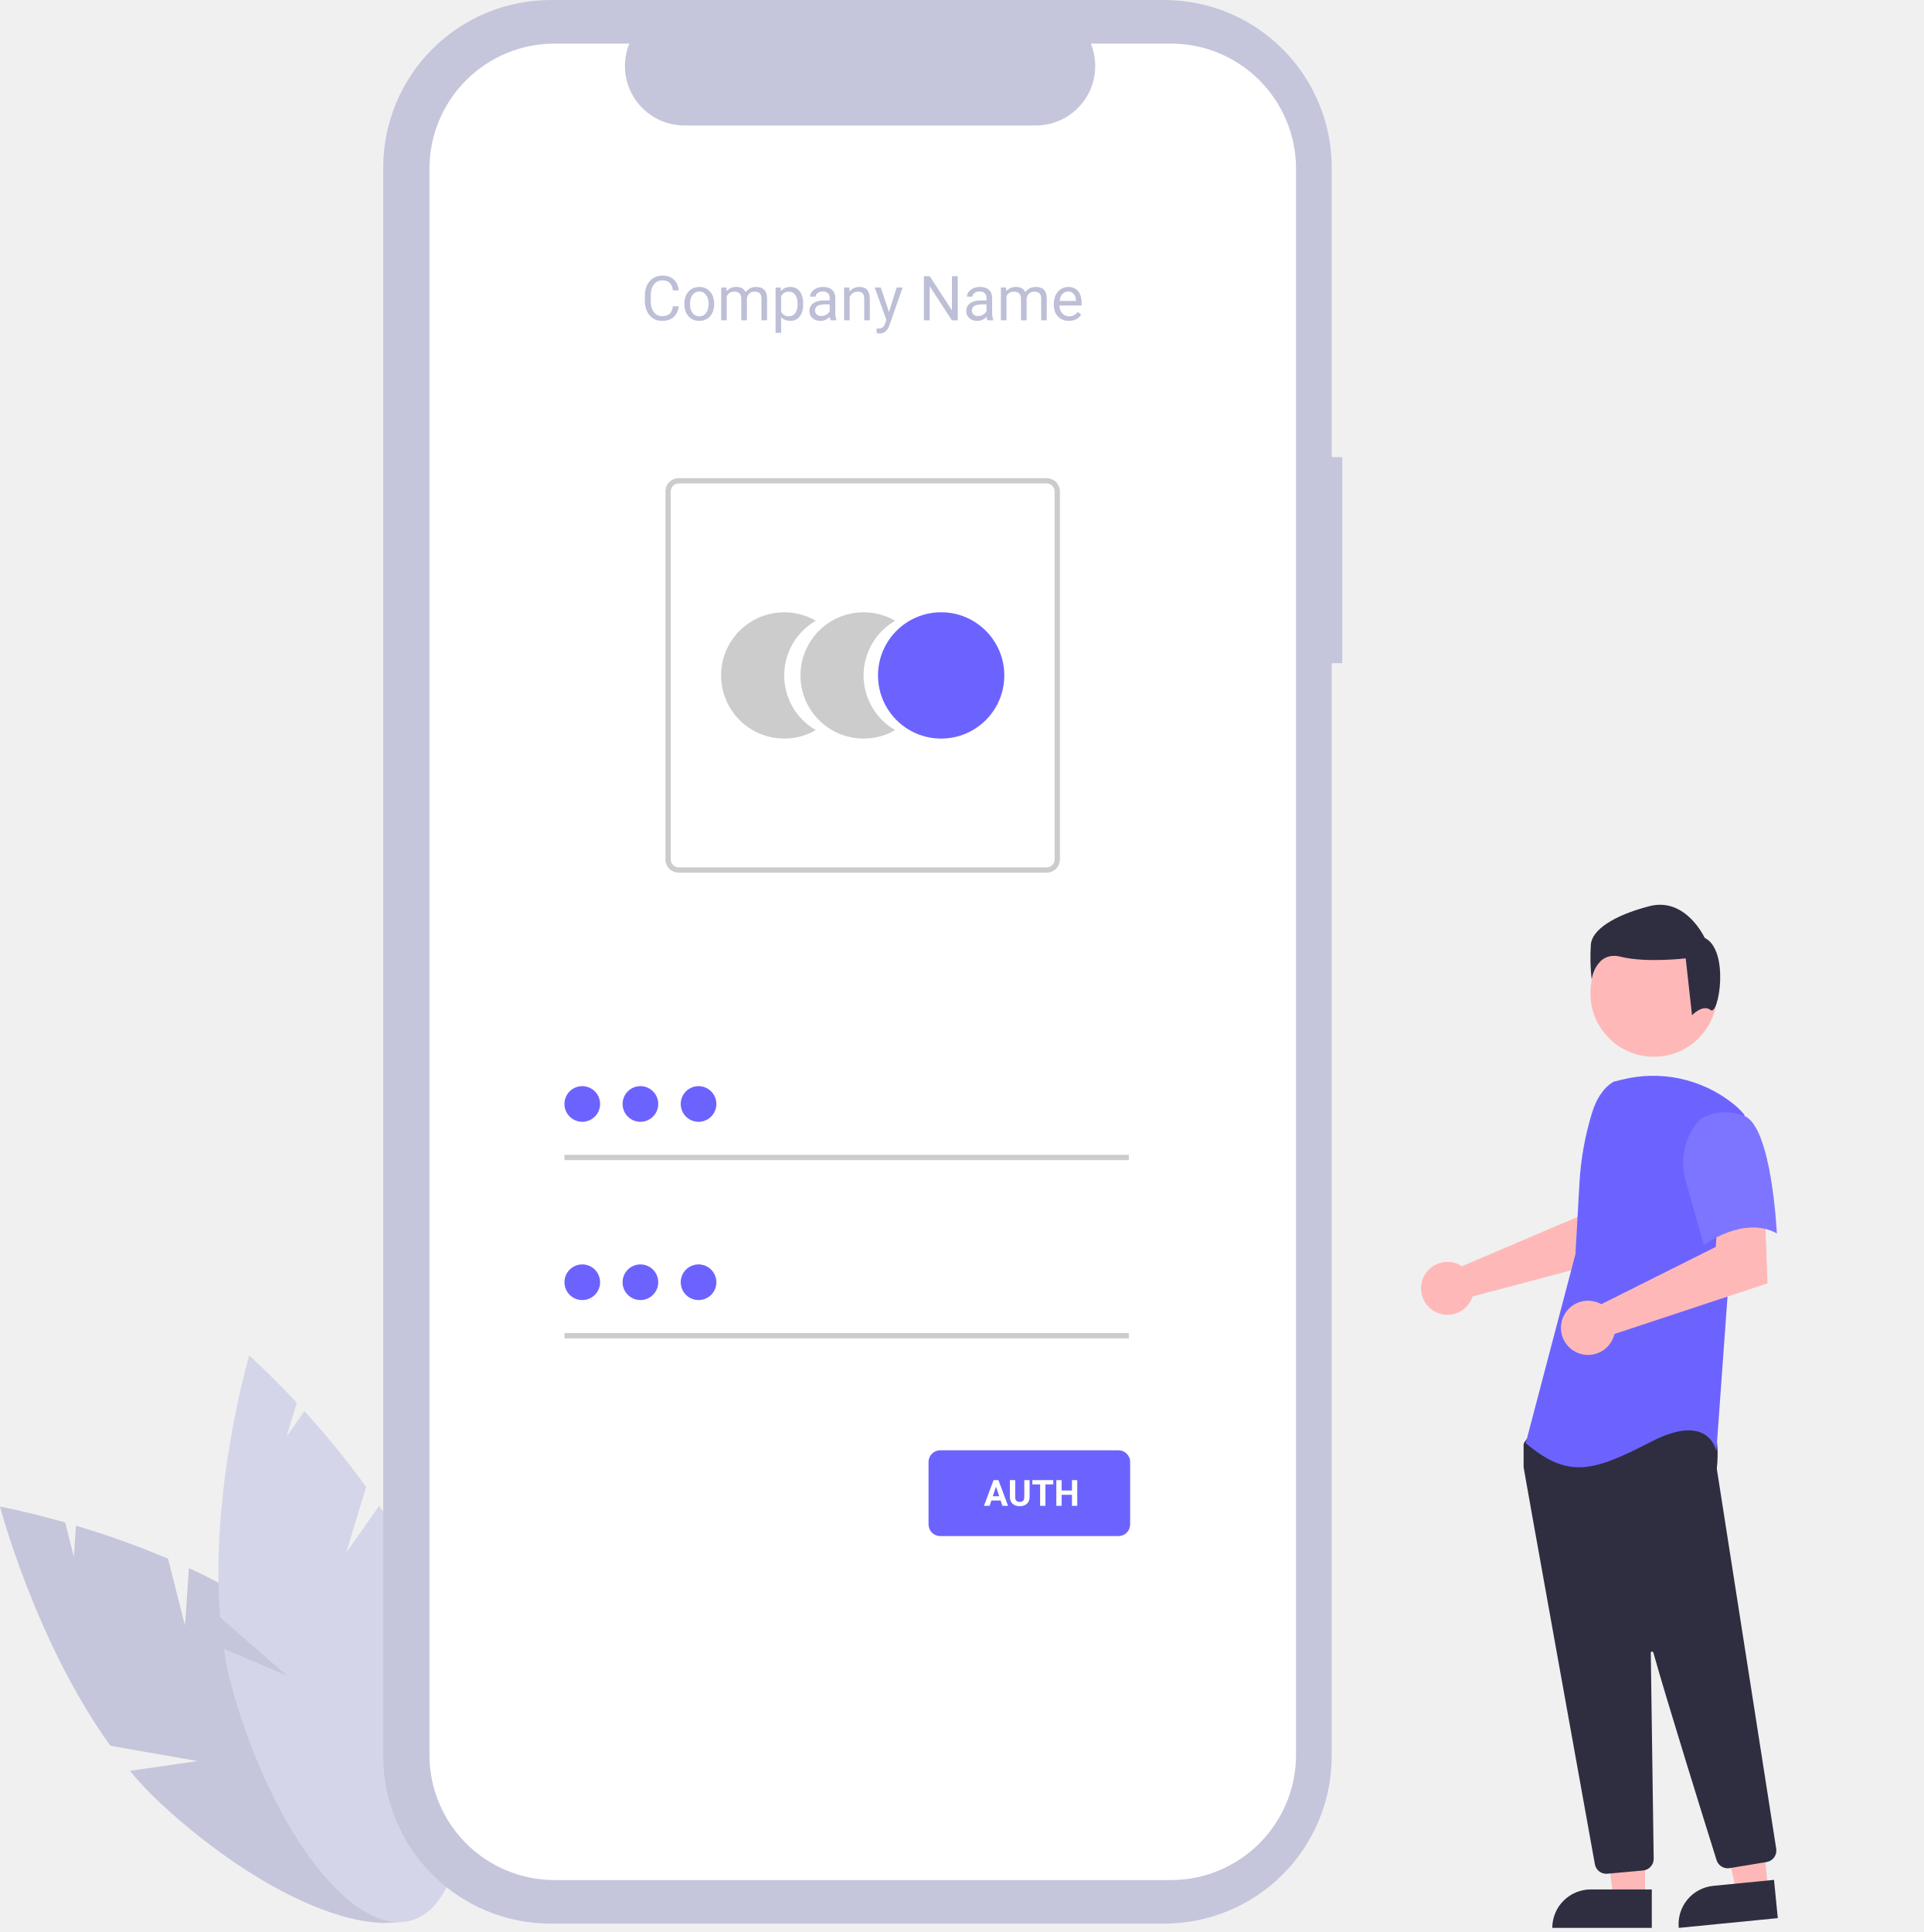
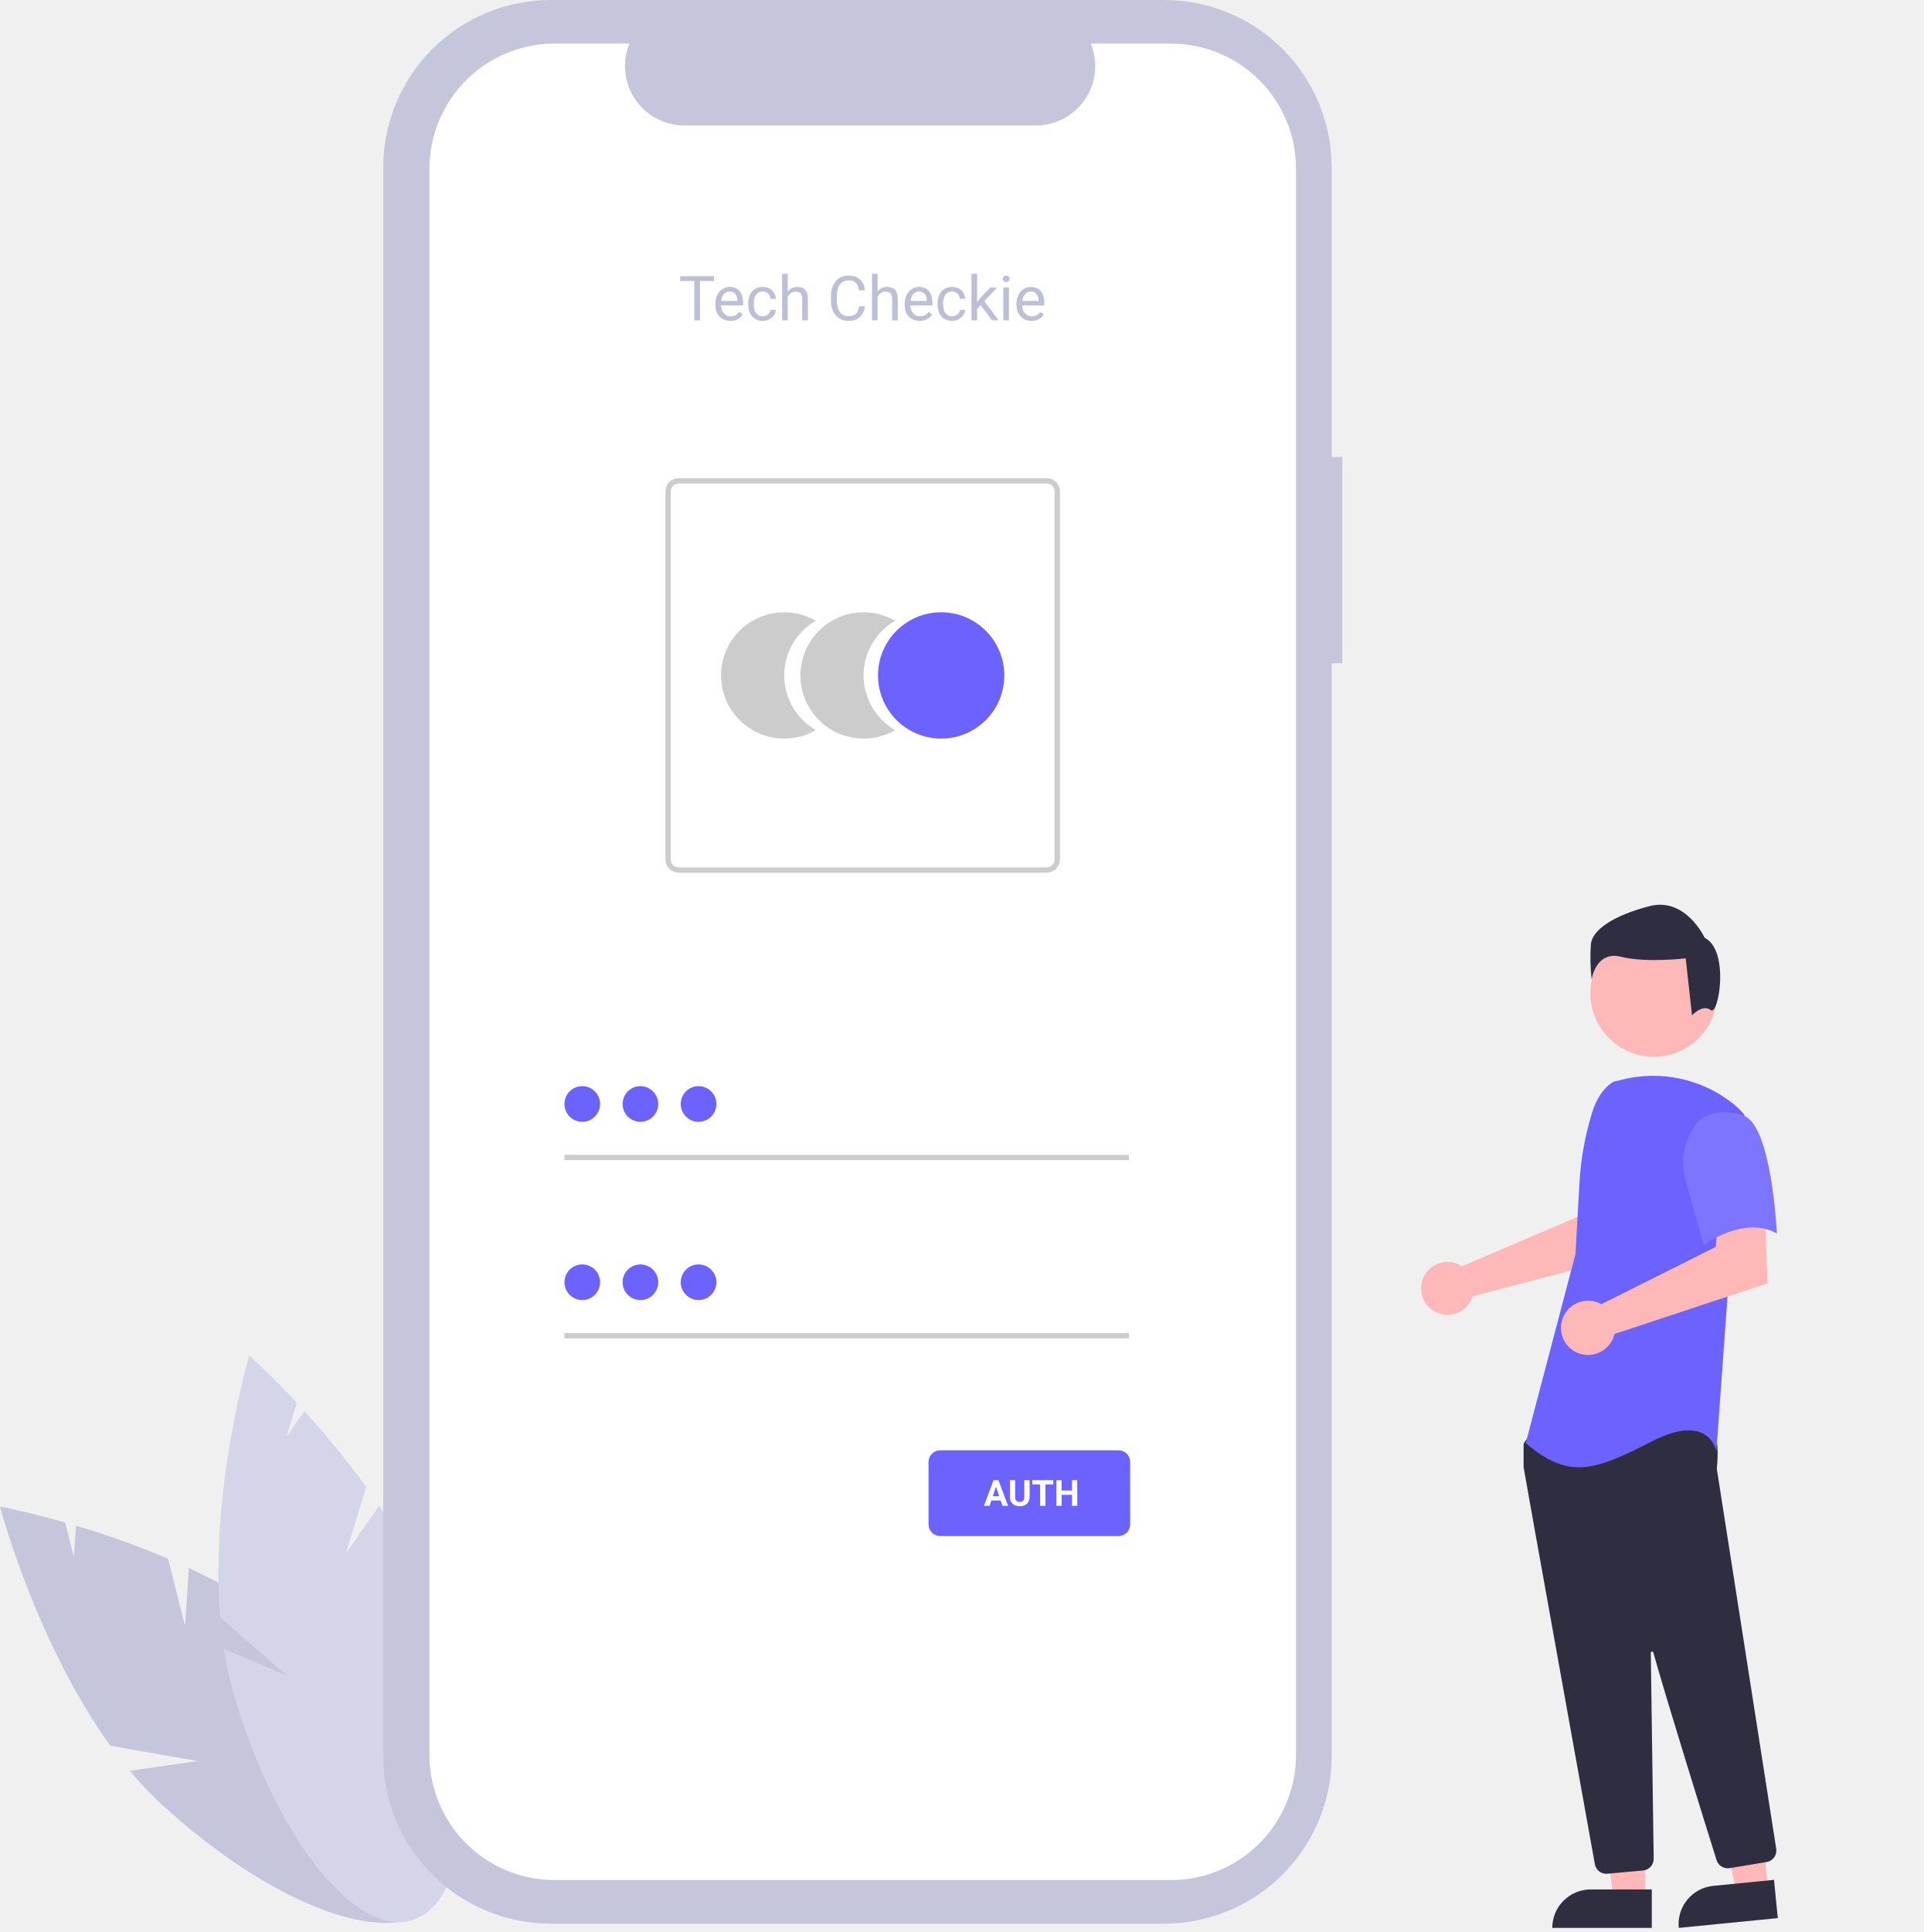
<svg xmlns="http://www.w3.org/2000/svg" width="745" height="748" viewBox="0 0 745 748" fill="none">
  <path d="M71.629 629.347L65.069 603.475C53.438 598.546 41.538 594.276 29.426 590.687L28.598 602.711L25.24 589.464C10.219 585.17 0 583.281 0 583.281C0 583.281 13.8 635.77 42.754 675.898L76.488 681.824L50.281 685.603C53.923 689.985 57.837 694.134 62 698.025C104.115 737.117 151.024 755.053 166.773 738.085C182.522 721.117 161.148 675.673 119.033 636.585C105.977 624.466 89.576 614.741 73.158 607.085L71.629 629.347Z" fill="#C5C6DC" />
  <path d="M134.015 601.245L141.773 575.707C134.365 565.475 126.386 555.669 117.873 546.336L110.949 556.201L114.921 543.125C104.28 531.689 96.509 524.79 96.509 524.79C96.509 524.79 81.194 576.857 85.234 626.174L111.049 648.684L86.657 638.372C87.51 644.007 88.718 649.583 90.271 655.066C106.117 710.3 137.002 749.901 159.254 743.517C181.506 737.133 186.7 687.182 170.854 631.948C165.942 614.825 156.928 598.022 146.831 582.983L134.015 601.245Z" fill="#D4D5E8" />
  <path d="M519.751 176.983H515.659V64.883C515.659 56.362 513.981 47.925 510.72 40.053C507.459 32.181 502.68 25.029 496.655 19.004C490.63 12.979 483.478 8.2 475.606 4.939C467.734 1.678 459.297 0 450.776 0H213.269C196.061 0 179.558 6.836 167.39 19.004C155.222 31.172 148.386 47.675 148.386 64.883V679.883C148.386 688.404 150.064 696.841 153.325 704.713C156.586 712.585 161.365 719.737 167.39 725.762C173.415 731.787 180.567 736.566 188.439 739.827C196.311 743.088 204.748 744.766 213.269 744.766H450.776C467.984 744.766 484.487 737.93 496.655 725.762C508.822 713.594 515.658 697.091 515.658 679.883V256.778H519.75L519.751 176.983Z" fill="#C5C6DC" />
-   <path d="M453.394 16.874H422.394C423.82 20.37 424.364 24.162 423.979 27.918C423.593 31.673 422.29 35.276 420.184 38.409C418.078 41.543 415.234 44.11 411.902 45.885C408.57 47.66 404.853 48.588 401.078 48.588H265.013C261.238 48.588 257.521 47.659 254.189 45.884C250.858 44.109 248.014 41.542 245.908 38.409C243.802 35.275 242.5 31.672 242.114 27.917C241.729 24.162 242.273 20.369 243.699 16.874H214.743C201.892 16.874 189.568 21.979 180.481 31.066C171.394 40.153 166.289 52.477 166.289 65.328V679.435C166.289 692.286 171.394 704.61 180.481 713.697C189.568 722.784 201.892 727.889 214.743 727.889H453.394C466.245 727.889 478.569 722.784 487.656 713.697C496.743 704.61 501.848 692.286 501.848 679.435V679.435V65.327C501.848 52.476 496.743 40.152 487.656 31.066C478.569 21.979 466.245 16.874 453.394 16.874V16.874Z" fill="white" />
-   <path d="M303.658 261.503C303.657 257.21 304.787 252.993 306.934 249.276C309.081 245.559 312.169 242.473 315.888 240.329C312.171 238.182 307.955 237.052 303.663 237.052C299.37 237.051 295.154 238.18 291.436 240.326C287.719 242.472 284.632 245.559 282.486 249.276C280.34 252.993 279.21 257.209 279.21 261.502C279.21 265.794 280.34 270.01 282.486 273.727C284.632 277.444 287.719 280.531 291.436 282.677C295.154 284.823 299.37 285.952 303.663 285.952C307.955 285.951 312.171 284.821 315.888 282.674C312.17 280.53 309.081 277.445 306.935 273.728C304.788 270.012 303.657 265.795 303.658 261.503V261.503Z" fill="#CCCCCC" />
-   <path d="M334.395 261.503C334.394 257.21 335.524 252.993 337.671 249.276C339.818 245.559 342.906 242.473 346.625 240.329C342.908 238.182 338.692 237.052 334.4 237.052C330.107 237.051 325.891 238.18 322.173 240.326C318.456 242.472 315.369 245.559 313.223 249.276C311.077 252.993 309.947 257.209 309.947 261.502C309.947 265.794 311.077 270.01 313.223 273.727C315.369 277.444 318.456 280.531 322.173 282.677C325.891 284.823 330.107 285.952 334.4 285.952C338.692 285.951 342.908 284.821 346.625 282.674C342.907 280.53 339.818 277.445 337.672 273.728C335.525 270.012 334.394 265.795 334.395 261.503V261.503Z" fill="#CCCCCC" />
+   <path d="M453.394 16.874H422.394C423.82 20.37 424.364 24.162 423.979 27.918C423.593 31.673 422.29 35.276 420.184 38.409C418.078 41.543 415.234 44.11 411.902 45.885C408.57 47.66 404.853 48.588 401.078 48.588H265.013C261.238 48.588 257.521 47.659 254.189 45.884C250.858 44.109 248.014 41.542 245.908 38.409C243.802 35.275 242.5 31.672 242.114 27.917C241.729 24.162 242.273 20.369 243.699 16.874H214.743C201.892 16.874 189.568 21.979 180.481 31.066C171.394 40.153 166.289 52.477 166.289 65.328V679.435C166.289 692.286 171.394 704.61 180.481 713.697C189.568 722.784 201.892 727.889 214.743 727.889H453.394C466.245 727.889 478.569 722.784 487.656 713.697C496.743 704.61 501.848 692.286 501.848 679.435V65.327C501.848 52.476 496.743 40.152 487.656 31.066C478.569 21.979 466.245 16.874 453.394 16.874Z" fill="white" />
+   <path d="M303.658 261.503C303.657 257.21 304.787 252.993 306.934 249.276C309.081 245.559 312.169 242.473 315.888 240.329C312.171 238.182 307.955 237.052 303.663 237.052C299.37 237.051 295.154 238.18 291.436 240.326C287.719 242.472 284.632 245.559 282.486 249.276C280.34 252.993 279.21 257.209 279.21 261.502C279.21 265.794 280.34 270.01 282.486 273.727C284.632 277.444 287.719 280.531 291.436 282.677C295.154 284.823 299.37 285.952 303.663 285.952C307.955 285.951 312.171 284.821 315.888 282.674C312.17 280.53 309.081 277.445 306.935 273.728C304.788 270.012 303.657 265.795 303.658 261.503Z" fill="#CCCCCC" />
+   <path d="M334.395 261.503C334.394 257.21 335.524 252.993 337.671 249.276C339.818 245.559 342.906 242.473 346.625 240.329C342.908 238.182 338.692 237.052 334.4 237.052C330.107 237.051 325.891 238.18 322.173 240.326C318.456 242.472 315.369 245.559 313.223 249.276C311.077 252.993 309.947 257.209 309.947 261.502C309.947 265.794 311.077 270.01 313.223 273.727C315.369 277.444 318.456 280.531 322.173 282.677C325.891 284.823 330.107 285.952 334.4 285.952C338.692 285.951 342.908 284.821 346.625 282.674C342.907 280.53 339.818 277.445 337.672 273.728C335.525 270.012 334.394 265.795 334.395 261.503Z" fill="#CCCCCC" />
  <path d="M364.434 285.952C377.937 285.952 388.884 275.005 388.884 261.502C388.884 247.999 377.937 237.052 364.434 237.052C350.931 237.052 339.984 247.999 339.984 261.502C339.984 275.005 350.931 285.952 364.434 285.952Z" fill="#6C63FF" />
-   <path d="M405.296 337.869H262.796C261.439 337.867 260.139 337.328 259.18 336.369C258.22 335.409 257.681 334.109 257.679 332.752V190.252C257.681 188.895 258.22 187.595 259.18 186.635C260.139 185.676 261.439 185.137 262.796 185.135H405.296C406.653 185.137 407.953 185.676 408.913 186.635C409.872 187.595 410.411 188.895 410.413 190.252V332.752C410.411 334.109 409.872 335.409 408.913 336.369C407.953 337.328 406.653 337.867 405.296 337.869V337.869ZM262.796 187.183C261.982 187.184 261.202 187.508 260.626 188.083C260.051 188.659 259.727 189.439 259.726 190.253V332.753C259.727 333.567 260.051 334.347 260.626 334.923C261.202 335.499 261.982 335.822 262.796 335.823H405.296C406.11 335.822 406.89 335.499 407.466 334.923C408.042 334.347 408.365 333.567 408.366 332.753V190.253C408.365 189.439 408.042 188.659 407.466 188.083C406.89 187.508 406.11 187.184 405.296 187.183H262.796Z" fill="#CCCCCC" />
+   <path d="M405.296 337.869H262.796C261.439 337.867 260.139 337.328 259.18 336.369C258.22 335.409 257.681 334.109 257.679 332.752V190.252C257.681 188.895 258.22 187.595 259.18 186.635C260.139 185.676 261.439 185.137 262.796 185.135H405.296C406.653 185.137 407.953 185.676 408.913 186.635C409.872 187.595 410.411 188.895 410.413 190.252V332.752C410.411 334.109 409.872 335.409 408.913 336.369C407.953 337.328 406.653 337.867 405.296 337.869ZM262.796 187.183C261.982 187.184 261.202 187.508 260.626 188.083C260.051 188.659 259.727 189.439 259.726 190.253V332.753C259.727 333.567 260.051 334.347 260.626 334.923C261.202 335.499 261.982 335.822 262.796 335.823H405.296C406.11 335.822 406.89 335.499 407.466 334.923C408.042 334.347 408.365 333.567 408.366 332.753V190.253C408.365 189.439 408.042 188.659 407.466 188.083C406.89 187.508 406.11 187.184 405.296 187.183H262.796Z" fill="#CCCCCC" />
  <path d="M437.114 447.102H218.562V449.149H437.114V447.102Z" fill="#CCCCCC" />
  <path d="M225.464 434.322C229.276 434.322 232.366 431.232 232.366 427.42C232.366 423.608 229.276 420.518 225.464 420.518C221.652 420.518 218.562 423.608 218.562 427.42C218.562 431.232 221.652 434.322 225.464 434.322Z" fill="#6C63FF" />
  <path d="M437.114 516.118H218.562V518.165H437.114V516.118Z" fill="#CCCCCC" />
  <path d="M225.464 503.339C229.276 503.339 232.366 500.249 232.366 496.437C232.366 492.625 229.276 489.535 225.464 489.535C221.652 489.535 218.562 492.625 218.562 496.437C218.562 500.249 221.652 503.339 225.464 503.339Z" fill="#6C63FF" />
-   <path d="M433.114 594.71H364.046C362.853 594.709 361.709 594.235 360.866 593.391C360.022 592.547 359.547 591.403 359.546 590.21V566.002C359.547 564.809 360.022 563.665 360.866 562.822C361.709 561.978 362.853 561.504 364.046 561.502H433.114C434.308 561.504 435.451 561.978 436.295 562.822C437.139 563.665 437.613 564.809 437.614 566.002V590.21C437.613 591.403 437.139 592.547 436.295 593.391C435.451 594.235 434.308 594.709 433.114 594.71V594.71Z" fill="#6C63FF" />
+   <path d="M433.114 594.71H364.046C362.853 594.709 361.709 594.235 360.866 593.391C360.022 592.547 359.547 591.403 359.546 590.21V566.002C359.547 564.809 360.022 563.665 360.866 562.822C361.709 561.978 362.853 561.504 364.046 561.502H433.114C434.308 561.504 435.451 561.978 436.295 562.822C437.139 563.665 437.613 564.809 437.614 566.002V590.21C437.613 591.403 437.139 592.547 436.295 593.391C435.451 594.235 434.308 594.709 433.114 594.71Z" fill="#6C63FF" />
  <path d="M247.978 434.322C251.79 434.322 254.88 431.232 254.88 427.42C254.88 423.608 251.79 420.518 247.978 420.518C244.166 420.518 241.076 423.608 241.076 427.42C241.076 431.232 244.166 434.322 247.978 434.322Z" fill="#6C63FF" />
  <path d="M270.492 434.322C274.304 434.322 277.394 431.232 277.394 427.42C277.394 423.608 274.304 420.518 270.492 420.518C266.68 420.518 263.59 423.608 263.59 427.42C263.59 431.232 266.68 434.322 270.492 434.322Z" fill="#6C63FF" />
  <path d="M247.978 503.339C251.79 503.339 254.88 500.249 254.88 496.437C254.88 492.625 251.79 489.535 247.978 489.535C244.166 489.535 241.076 492.625 241.076 496.437C241.076 500.249 244.166 503.339 247.978 503.339Z" fill="#6C63FF" />
  <path d="M270.492 503.339C274.304 503.339 277.394 500.249 277.394 496.437C277.394 492.625 274.304 489.535 270.492 489.535C266.68 489.535 263.59 492.625 263.59 496.437C263.59 500.249 266.68 503.339 270.492 503.339Z" fill="#6C63FF" />
-   <path d="M564.677 489.461C565.167 489.686 565.639 489.949 566.087 490.249L610.94 471.106L612.541 459.29L630.462 459.181L629.403 486.279L570.204 501.935C570.079 502.346 569.93 502.75 569.756 503.143C568.9 504.969 567.524 506.502 565.8 507.549C564.075 508.595 562.08 509.109 560.065 509.026C558.05 508.942 556.104 508.265 554.473 507.08C552.841 505.894 551.596 504.253 550.894 502.362C550.192 500.471 550.064 498.415 550.527 496.452C550.99 494.489 552.022 492.706 553.495 491.328C554.967 489.95 556.814 489.037 558.804 488.705C560.793 488.373 562.836 488.636 564.677 489.461V489.461Z" fill="#FFB8B8" />
+   <path d="M564.677 489.461C565.167 489.686 565.639 489.949 566.087 490.249L610.94 471.106L612.541 459.29L630.462 459.181L629.403 486.279L570.204 501.935C570.079 502.346 569.93 502.75 569.756 503.143C568.9 504.969 567.524 506.502 565.8 507.549C564.075 508.595 562.08 509.109 560.065 509.026C558.05 508.942 556.104 508.265 554.473 507.08C552.841 505.894 551.596 504.253 550.894 502.362C550.192 500.471 550.064 498.415 550.527 496.452C550.99 494.489 552.022 492.706 553.495 491.328C554.967 489.95 556.814 489.037 558.804 488.705C560.793 488.373 562.836 488.636 564.677 489.461Z" fill="#FFB8B8" />
  <path d="M636.98 735.021H624.72L618.888 687.733L636.982 687.734L636.98 735.021Z" fill="#FFB8B8" />
  <path d="M615.963 731.518H639.607V746.405H601.076C601.076 742.456 602.644 738.67 605.436 735.878C608.228 733.086 612.015 731.518 615.963 731.518Z" fill="#2F2E41" />
  <path d="M684.66 731.557L672.459 732.759L662.018 686.271L680.025 684.497L684.66 731.557Z" fill="#FFB8B8" />
  <path d="M663.401 730.131L686.931 727.813L688.391 742.629L650.045 746.406C649.854 744.46 650.047 742.496 650.615 740.625C651.182 738.754 652.113 737.013 653.353 735.502C654.593 733.991 656.119 732.739 657.843 731.817C659.567 730.896 661.456 730.323 663.401 730.131Z" fill="#2F2E41" />
  <path d="M640.393 409.135C653.957 409.135 664.954 398.138 664.954 384.574C664.954 371.009 653.957 360.013 640.393 360.013C626.828 360.013 615.831 371.009 615.831 384.574C615.831 398.138 626.828 409.135 640.393 409.135Z" fill="#FFB8B8" />
  <path d="M621.98 725.458C620.927 725.461 619.906 725.091 619.098 724.415C618.291 723.738 617.748 722.798 617.565 721.761C611.22 686.535 590.477 571.355 589.981 568.165C589.97 568.092 589.965 568.018 589.966 567.943V559.355C589.965 559.043 590.063 558.738 590.245 558.483L592.985 554.645C593.115 554.461 593.286 554.309 593.484 554.2C593.683 554.092 593.903 554.03 594.129 554.02C609.751 553.288 660.913 551.142 663.385 554.23C665.867 557.333 664.99 566.736 664.789 568.59L664.799 568.783L687.784 715.778C687.964 716.951 687.675 718.147 686.98 719.108C686.285 720.069 685.239 720.717 684.069 720.913L669.713 723.278C668.644 723.45 667.548 723.232 666.626 722.665C665.704 722.097 665.016 721.217 664.687 720.186C660.247 705.997 645.358 658.268 640.198 639.799C640.166 639.682 640.092 639.581 639.991 639.514C639.889 639.448 639.767 639.42 639.647 639.437C639.527 639.454 639.417 639.514 639.338 639.606C639.259 639.698 639.216 639.816 639.218 639.938C639.476 657.543 640.099 702.461 640.313 717.975L640.337 719.645C640.346 720.777 639.931 721.87 639.173 722.71C638.416 723.55 637.37 724.075 636.244 724.182L622.4 725.439C622.26 725.452 622.119 725.458 621.98 725.458Z" fill="#2F2E41" />
  <path d="M624.805 418.792C620.519 421.34 617.954 426.023 616.482 430.787C613.757 439.609 612.117 448.729 611.598 457.947L610.042 485.547L590.787 558.717C607.476 572.838 617.102 569.629 639.568 558.078C662.033 546.528 664.6 561.929 664.6 561.929L669.092 499.671L675.511 431.639C674.07 429.904 672.439 428.336 670.649 426.964C664.716 422.351 657.814 419.145 650.462 417.587C643.11 416.028 635.501 416.159 628.207 417.969L624.805 418.792Z" fill="#6C63FF" />
  <path d="M618.551 504.239C619.069 504.434 619.57 504.669 620.051 504.943L664.4 482.746L665.136 470.72L683.429 469.459L684.41 496.872L625.144 516.471C624.66 518.547 623.556 520.426 621.978 521.858C620.4 523.291 618.423 524.209 616.311 524.491C614.198 524.773 612.05 524.405 610.151 523.436C608.253 522.468 606.694 520.944 605.683 519.068C604.672 517.192 604.256 515.052 604.49 512.934C604.724 510.815 605.598 508.819 606.995 507.209C608.392 505.599 610.246 504.453 612.31 503.922C614.374 503.392 616.551 503.502 618.551 504.239Z" fill="#FFB8B8" />
  <path d="M675.19 431.95C686.101 435.801 688.023 477.524 688.023 477.524C675.186 470.463 659.782 482.017 659.782 482.017C659.782 482.017 656.573 471.105 652.721 456.985C651.558 453.013 651.419 448.811 652.317 444.771C653.215 440.731 655.12 436.984 657.856 433.878C657.856 433.878 664.278 428.097 675.19 431.95Z" fill="#7D75FF" />
  <path d="M662.415 391.069C659.355 388.621 655.18 393.071 655.18 393.071L652.732 371.037C652.732 371.037 637.431 372.87 627.638 370.426C617.846 367.981 616.316 379.301 616.316 379.301C615.811 374.728 615.708 370.12 616.01 365.53C616.621 360.021 624.578 354.513 638.655 350.841C652.732 347.168 660.076 363.082 660.076 363.082C669.869 367.977 665.475 393.517 662.415 391.069Z" fill="#2F2E41" />
  <path d="M387.469 580.949H383.873L383.189 583H381.009L384.714 573.047H386.614L390.34 583H388.159L387.469 580.949ZM384.427 579.288H386.915L385.664 575.562L384.427 579.288ZM398.68 573.047V579.603C398.68 580.692 398.338 581.553 397.654 582.187C396.975 582.82 396.046 583.137 394.865 583.137C393.703 583.137 392.78 582.829 392.097 582.214C391.413 581.599 391.064 580.753 391.051 579.678V573.047H393.102V579.616C393.102 580.268 393.257 580.744 393.566 581.045C393.881 581.341 394.314 581.489 394.865 581.489C396.018 581.489 396.604 580.883 396.622 579.671V573.047H398.68ZM407.854 574.708H404.805V583H402.754V574.708H399.746V573.047H407.854V574.708ZM417.13 583H415.079V578.734H411.08V583H409.029V573.047H411.08V577.08H415.079V573.047H417.13V583Z" fill="white" />
-   <path d="M262.832 118.586C262.621 120.391 261.953 121.785 260.828 122.77C259.711 123.746 258.223 124.234 256.363 124.234C254.348 124.234 252.73 123.512 251.512 122.066C250.301 120.621 249.695 118.688 249.695 116.266V114.625C249.695 113.039 249.977 111.645 250.539 110.441C251.109 109.238 251.914 108.316 252.953 107.676C253.992 107.027 255.195 106.703 256.562 106.703C258.375 106.703 259.828 107.211 260.922 108.227C262.016 109.234 262.652 110.633 262.832 112.422H260.57C260.375 111.062 259.949 110.078 259.293 109.469C258.645 108.859 257.734 108.555 256.562 108.555C255.125 108.555 253.996 109.086 253.176 110.148C252.363 111.211 251.957 112.723 251.957 114.684V116.336C251.957 118.188 252.344 119.66 253.117 120.754C253.891 121.848 254.973 122.395 256.363 122.395C257.613 122.395 258.57 122.113 259.234 121.551C259.906 120.98 260.352 119.992 260.57 118.586H262.832ZM265 117.543C265 116.301 265.242 115.184 265.727 114.191C266.219 113.199 266.898 112.434 267.766 111.895C268.641 111.355 269.637 111.086 270.754 111.086C272.48 111.086 273.875 111.684 274.938 112.879C276.008 114.074 276.543 115.664 276.543 117.648V117.801C276.543 119.035 276.305 120.145 275.828 121.129C275.359 122.105 274.684 122.867 273.801 123.414C272.926 123.961 271.918 124.234 270.777 124.234C269.059 124.234 267.664 123.637 266.594 122.441C265.531 121.246 265 119.664 265 117.695V117.543ZM267.18 117.801C267.18 119.207 267.504 120.336 268.152 121.188C268.809 122.039 269.684 122.465 270.777 122.465C271.879 122.465 272.754 122.035 273.402 121.176C274.051 120.309 274.375 119.098 274.375 117.543C274.375 116.152 274.043 115.027 273.379 114.168C272.723 113.301 271.848 112.867 270.754 112.867C269.684 112.867 268.82 113.293 268.164 114.145C267.508 114.996 267.18 116.215 267.18 117.801ZM281.301 111.32L281.359 112.727C282.289 111.633 283.543 111.086 285.121 111.086C286.895 111.086 288.102 111.766 288.742 113.125C289.164 112.516 289.711 112.023 290.383 111.648C291.062 111.273 291.863 111.086 292.785 111.086C295.566 111.086 296.98 112.559 297.027 115.504V124H294.859V115.633C294.859 114.727 294.652 114.051 294.238 113.605C293.824 113.152 293.129 112.926 292.152 112.926C291.348 112.926 290.68 113.168 290.148 113.652C289.617 114.129 289.309 114.773 289.223 115.586V124H287.043V115.691C287.043 113.848 286.141 112.926 284.336 112.926C282.914 112.926 281.941 113.531 281.418 114.742V124H279.25V111.32H281.301ZM311.02 117.801C311.02 119.73 310.578 121.285 309.695 122.465C308.812 123.645 307.617 124.234 306.109 124.234C304.57 124.234 303.359 123.746 302.477 122.77V128.875H300.309V111.32H302.289L302.395 112.727C303.277 111.633 304.504 111.086 306.074 111.086C307.598 111.086 308.801 111.66 309.684 112.809C310.574 113.957 311.02 115.555 311.02 117.602V117.801ZM308.852 117.555C308.852 116.125 308.547 114.996 307.938 114.168C307.328 113.34 306.492 112.926 305.43 112.926C304.117 112.926 303.133 113.508 302.477 114.672V120.73C303.125 121.887 304.117 122.465 305.453 122.465C306.492 122.465 307.316 122.055 307.926 121.234C308.543 120.406 308.852 119.18 308.852 117.555ZM321.613 124C321.488 123.75 321.387 123.305 321.309 122.664C320.301 123.711 319.098 124.234 317.699 124.234C316.449 124.234 315.422 123.883 314.617 123.18C313.82 122.469 313.422 121.57 313.422 120.484C313.422 119.164 313.922 118.141 314.922 117.414C315.93 116.68 317.344 116.312 319.164 116.312H321.273V115.316C321.273 114.559 321.047 113.957 320.594 113.512C320.141 113.059 319.473 112.832 318.59 112.832C317.816 112.832 317.168 113.027 316.645 113.418C316.121 113.809 315.859 114.281 315.859 114.836H313.68C313.68 114.203 313.902 113.594 314.348 113.008C314.801 112.414 315.41 111.945 316.176 111.602C316.949 111.258 317.797 111.086 318.719 111.086C320.18 111.086 321.324 111.453 322.152 112.188C322.98 112.914 323.41 113.918 323.441 115.199V121.035C323.441 122.199 323.59 123.125 323.887 123.812V124H321.613ZM318.016 122.348C318.695 122.348 319.34 122.172 319.949 121.82C320.559 121.469 321 121.012 321.273 120.449V117.848H319.574C316.918 117.848 315.59 118.625 315.59 120.18C315.59 120.859 315.816 121.391 316.27 121.773C316.723 122.156 317.305 122.348 318.016 122.348ZM328.891 111.32L328.961 112.914C329.93 111.695 331.195 111.086 332.758 111.086C335.438 111.086 336.789 112.598 336.812 115.621V124H334.645V115.609C334.637 114.695 334.426 114.02 334.012 113.582C333.605 113.145 332.969 112.926 332.102 112.926C331.398 112.926 330.781 113.113 330.25 113.488C329.719 113.863 329.305 114.355 329.008 114.965V124H326.84V111.32H328.891ZM344.23 120.824L347.184 111.32H349.504L344.406 125.957C343.617 128.066 342.363 129.121 340.645 129.121L340.234 129.086L339.426 128.934V127.176L340.012 127.223C340.746 127.223 341.316 127.074 341.723 126.777C342.137 126.48 342.477 125.938 342.742 125.148L343.223 123.859L338.699 111.32H341.066L344.23 120.824ZM370.855 124H368.594L360.004 110.852V124H357.742V106.938H360.004L368.617 120.145V106.938H370.855V124ZM382.34 124C382.215 123.75 382.113 123.305 382.035 122.664C381.027 123.711 379.824 124.234 378.426 124.234C377.176 124.234 376.148 123.883 375.344 123.18C374.547 122.469 374.148 121.57 374.148 120.484C374.148 119.164 374.648 118.141 375.648 117.414C376.656 116.68 378.07 116.312 379.891 116.312H382V115.316C382 114.559 381.773 113.957 381.32 113.512C380.867 113.059 380.199 112.832 379.316 112.832C378.543 112.832 377.895 113.027 377.371 113.418C376.848 113.809 376.586 114.281 376.586 114.836H374.406C374.406 114.203 374.629 113.594 375.074 113.008C375.527 112.414 376.137 111.945 376.902 111.602C377.676 111.258 378.523 111.086 379.445 111.086C380.906 111.086 382.051 111.453 382.879 112.188C383.707 112.914 384.137 113.918 384.168 115.199V121.035C384.168 122.199 384.316 123.125 384.613 123.812V124H382.34ZM378.742 122.348C379.422 122.348 380.066 122.172 380.676 121.82C381.285 121.469 381.727 121.012 382 120.449V117.848H380.301C377.645 117.848 376.316 118.625 376.316 120.18C376.316 120.859 376.543 121.391 376.996 121.773C377.449 122.156 378.031 122.348 378.742 122.348ZM389.605 111.32L389.664 112.727C390.594 111.633 391.848 111.086 393.426 111.086C395.199 111.086 396.406 111.766 397.047 113.125C397.469 112.516 398.016 112.023 398.688 111.648C399.367 111.273 400.168 111.086 401.09 111.086C403.871 111.086 405.285 112.559 405.332 115.504V124H403.164V115.633C403.164 114.727 402.957 114.051 402.543 113.605C402.129 113.152 401.434 112.926 400.457 112.926C399.652 112.926 398.984 113.168 398.453 113.652C397.922 114.129 397.613 114.773 397.527 115.586V124H395.348V115.691C395.348 113.848 394.445 112.926 392.641 112.926C391.219 112.926 390.246 113.531 389.723 114.742V124H387.555V111.32H389.605ZM413.875 124.234C412.156 124.234 410.758 123.672 409.68 122.547C408.602 121.414 408.062 119.902 408.062 118.012V117.613C408.062 116.355 408.301 115.234 408.777 114.25C409.262 113.258 409.934 112.484 410.793 111.93C411.66 111.367 412.598 111.086 413.605 111.086C415.254 111.086 416.535 111.629 417.449 112.715C418.363 113.801 418.82 115.355 418.82 117.379V118.281H410.23C410.262 119.531 410.625 120.543 411.32 121.316C412.023 122.082 412.914 122.465 413.992 122.465C414.758 122.465 415.406 122.309 415.938 121.996C416.469 121.684 416.934 121.27 417.332 120.754L418.656 121.785C417.594 123.418 416 124.234 413.875 124.234ZM413.605 112.867C412.73 112.867 411.996 113.188 411.402 113.828C410.809 114.461 410.441 115.352 410.301 116.5H416.652V116.336C416.59 115.234 416.293 114.383 415.762 113.781C415.23 113.172 414.512 112.867 413.605 112.867Z" fill="#BDBFD7" />
+   <path d="M271.047 106.938V124H268.82V106.938H271.047ZM276.531 106.938V108.789H263.348V106.938H276.531ZM282.824 124.234C281.941 124.234 281.141 124.086 280.422 123.789C279.711 123.484 279.098 123.059 278.582 122.512C278.074 121.965 277.684 121.316 277.41 120.566C277.137 119.816 277 118.996 277 118.105V117.613C277 116.582 277.152 115.664 277.457 114.859C277.762 114.047 278.176 113.359 278.699 112.797C279.223 112.234 279.816 111.809 280.48 111.52C281.145 111.23 281.832 111.086 282.543 111.086C283.449 111.086 284.23 111.242 284.887 111.555C285.551 111.867 286.094 112.305 286.516 112.867C286.938 113.422 287.25 114.078 287.453 114.836C287.656 115.586 287.758 116.406 287.758 117.297V118.27H278.289V116.5H285.59V116.336C285.559 115.773 285.441 115.227 285.238 114.695C285.043 114.164 284.73 113.727 284.301 113.383C283.871 113.039 283.285 112.867 282.543 112.867C282.051 112.867 281.598 112.973 281.184 113.184C280.77 113.387 280.414 113.691 280.117 114.098C279.82 114.504 279.59 115 279.426 115.586C279.262 116.172 279.18 116.848 279.18 117.613V118.105C279.18 118.707 279.262 119.273 279.426 119.805C279.598 120.328 279.844 120.789 280.164 121.188C280.492 121.586 280.887 121.898 281.348 122.125C281.816 122.352 282.348 122.465 282.941 122.465C283.707 122.465 284.355 122.309 284.887 121.996C285.418 121.684 285.883 121.266 286.281 120.742L287.594 121.785C287.32 122.199 286.973 122.594 286.551 122.969C286.129 123.344 285.609 123.648 284.992 123.883C284.383 124.117 283.66 124.234 282.824 124.234ZM295.363 122.453C295.879 122.453 296.355 122.348 296.793 122.137C297.23 121.926 297.59 121.637 297.871 121.27C298.152 120.895 298.312 120.469 298.352 119.992H300.414C300.375 120.742 300.121 121.441 299.652 122.09C299.191 122.73 298.586 123.25 297.836 123.648C297.086 124.039 296.262 124.234 295.363 124.234C294.41 124.234 293.578 124.066 292.867 123.73C292.164 123.395 291.578 122.934 291.109 122.348C290.648 121.762 290.301 121.09 290.066 120.332C289.84 119.566 289.727 118.758 289.727 117.906V117.414C289.727 116.562 289.84 115.758 290.066 115C290.301 114.234 290.648 113.559 291.109 112.973C291.578 112.387 292.164 111.926 292.867 111.59C293.578 111.254 294.41 111.086 295.363 111.086C296.355 111.086 297.223 111.289 297.965 111.695C298.707 112.094 299.289 112.641 299.711 113.336C300.141 114.023 300.375 114.805 300.414 115.68H298.352C298.312 115.156 298.164 114.684 297.906 114.262C297.656 113.84 297.312 113.504 296.875 113.254C296.445 112.996 295.941 112.867 295.363 112.867C294.699 112.867 294.141 113 293.688 113.266C293.242 113.523 292.887 113.875 292.621 114.32C292.363 114.758 292.176 115.246 292.059 115.785C291.949 116.316 291.895 116.859 291.895 117.414V117.906C291.895 118.461 291.949 119.008 292.059 119.547C292.168 120.086 292.352 120.574 292.609 121.012C292.875 121.449 293.23 121.801 293.676 122.066C294.129 122.324 294.691 122.453 295.363 122.453ZM305.02 106V124H302.852V106H305.02ZM304.504 117.18L303.602 117.145C303.609 116.277 303.738 115.477 303.988 114.742C304.238 114 304.59 113.355 305.043 112.809C305.496 112.262 306.035 111.84 306.66 111.543C307.293 111.238 307.992 111.086 308.758 111.086C309.383 111.086 309.945 111.172 310.445 111.344C310.945 111.508 311.371 111.773 311.723 112.141C312.082 112.508 312.355 112.984 312.543 113.57C312.73 114.148 312.824 114.855 312.824 115.691V124H310.645V115.668C310.645 115.004 310.547 114.473 310.352 114.074C310.156 113.668 309.871 113.375 309.496 113.195C309.121 113.008 308.66 112.914 308.113 112.914C307.574 112.914 307.082 113.027 306.637 113.254C306.199 113.48 305.82 113.793 305.5 114.191C305.188 114.59 304.941 115.047 304.762 115.562C304.59 116.07 304.504 116.609 304.504 117.18ZM332.652 118.574H334.902C334.785 119.652 334.477 120.617 333.977 121.469C333.477 122.32 332.77 122.996 331.855 123.496C330.941 123.988 329.801 124.234 328.434 124.234C327.434 124.234 326.523 124.047 325.703 123.672C324.891 123.297 324.191 122.766 323.605 122.078C323.02 121.383 322.566 120.551 322.246 119.582C321.934 118.605 321.777 117.52 321.777 116.324V114.625C321.777 113.43 321.934 112.348 322.246 111.379C322.566 110.402 323.023 109.566 323.617 108.871C324.219 108.176 324.941 107.641 325.785 107.266C326.629 106.891 327.578 106.703 328.633 106.703C329.922 106.703 331.012 106.945 331.902 107.43C332.793 107.914 333.484 108.586 333.977 109.445C334.477 110.297 334.785 111.285 334.902 112.41H332.652C332.543 111.613 332.34 110.93 332.043 110.359C331.746 109.781 331.324 109.336 330.777 109.023C330.23 108.711 329.516 108.555 328.633 108.555C327.875 108.555 327.207 108.699 326.629 108.988C326.059 109.277 325.578 109.688 325.188 110.219C324.805 110.75 324.516 111.387 324.32 112.129C324.125 112.871 324.027 113.695 324.027 114.602V116.324C324.027 117.16 324.113 117.945 324.285 118.68C324.465 119.414 324.734 120.059 325.094 120.613C325.453 121.168 325.91 121.605 326.465 121.926C327.02 122.238 327.676 122.395 328.434 122.395C329.395 122.395 330.16 122.242 330.73 121.938C331.301 121.633 331.73 121.195 332.02 120.625C332.316 120.055 332.527 119.371 332.652 118.574ZM339.824 106V124H337.656V106H339.824ZM339.309 117.18L338.406 117.145C338.414 116.277 338.543 115.477 338.793 114.742C339.043 114 339.395 113.355 339.848 112.809C340.301 112.262 340.84 111.84 341.465 111.543C342.098 111.238 342.797 111.086 343.562 111.086C344.188 111.086 344.75 111.172 345.25 111.344C345.75 111.508 346.176 111.773 346.527 112.141C346.887 112.508 347.16 112.984 347.348 113.57C347.535 114.148 347.629 114.855 347.629 115.691V124H345.449V115.668C345.449 115.004 345.352 114.473 345.156 114.074C344.961 113.668 344.676 113.375 344.301 113.195C343.926 113.008 343.465 112.914 342.918 112.914C342.379 112.914 341.887 113.027 341.441 113.254C341.004 113.48 340.625 113.793 340.305 114.191C339.992 114.59 339.746 115.047 339.566 115.562C339.395 116.07 339.309 116.609 339.309 117.18ZM356.137 124.234C355.254 124.234 354.453 124.086 353.734 123.789C353.023 123.484 352.41 123.059 351.895 122.512C351.387 121.965 350.996 121.316 350.723 120.566C350.449 119.816 350.312 118.996 350.312 118.105V117.613C350.312 116.582 350.465 115.664 350.77 114.859C351.074 114.047 351.488 113.359 352.012 112.797C352.535 112.234 353.129 111.809 353.793 111.52C354.457 111.23 355.145 111.086 355.855 111.086C356.762 111.086 357.543 111.242 358.199 111.555C358.863 111.867 359.406 112.305 359.828 112.867C360.25 113.422 360.562 114.078 360.766 114.836C360.969 115.586 361.07 116.406 361.07 117.297V118.27H351.602V116.5H358.902V116.336C358.871 115.773 358.754 115.227 358.551 114.695C358.355 114.164 358.043 113.727 357.613 113.383C357.184 113.039 356.598 112.867 355.855 112.867C355.363 112.867 354.91 112.973 354.496 113.184C354.082 113.387 353.727 113.691 353.43 114.098C353.133 114.504 352.902 115 352.738 115.586C352.574 116.172 352.492 116.848 352.492 117.613V118.105C352.492 118.707 352.574 119.273 352.738 119.805C352.91 120.328 353.156 120.789 353.477 121.188C353.805 121.586 354.199 121.898 354.66 122.125C355.129 122.352 355.66 122.465 356.254 122.465C357.02 122.465 357.668 122.309 358.199 121.996C358.73 121.684 359.195 121.266 359.594 120.742L360.906 121.785C360.633 122.199 360.285 122.594 359.863 122.969C359.441 123.344 358.922 123.648 358.305 123.883C357.695 124.117 356.973 124.234 356.137 124.234ZM368.676 122.453C369.191 122.453 369.668 122.348 370.105 122.137C370.543 121.926 370.902 121.637 371.184 121.27C371.465 120.895 371.625 120.469 371.664 119.992H373.727C373.688 120.742 373.434 121.441 372.965 122.09C372.504 122.73 371.898 123.25 371.148 123.648C370.398 124.039 369.574 124.234 368.676 124.234C367.723 124.234 366.891 124.066 366.18 123.73C365.477 123.395 364.891 122.934 364.422 122.348C363.961 121.762 363.613 121.09 363.379 120.332C363.152 119.566 363.039 118.758 363.039 117.906V117.414C363.039 116.562 363.152 115.758 363.379 115C363.613 114.234 363.961 113.559 364.422 112.973C364.891 112.387 365.477 111.926 366.18 111.59C366.891 111.254 367.723 111.086 368.676 111.086C369.668 111.086 370.535 111.289 371.277 111.695C372.02 112.094 372.602 112.641 373.023 113.336C373.453 114.023 373.688 114.805 373.727 115.68H371.664C371.625 115.156 371.477 114.684 371.219 114.262C370.969 113.84 370.625 113.504 370.188 113.254C369.758 112.996 369.254 112.867 368.676 112.867C368.012 112.867 367.453 113 367 113.266C366.555 113.523 366.199 113.875 365.934 114.32C365.676 114.758 365.488 115.246 365.371 115.785C365.262 116.316 365.207 116.859 365.207 117.414V117.906C365.207 118.461 365.262 119.008 365.371 119.547C365.48 120.086 365.664 120.574 365.922 121.012C366.188 121.449 366.543 121.801 366.988 122.066C367.441 122.324 368.004 122.453 368.676 122.453ZM378.344 106V124H376.164V106H378.344ZM386.09 111.32L380.559 117.238L377.465 120.449L377.289 118.141L379.504 115.492L383.441 111.32H386.09ZM384.109 124L379.586 117.953L380.711 116.02L386.664 124H384.109ZM390.684 111.32V124H388.504V111.32H390.684ZM388.34 107.957C388.34 107.605 388.445 107.309 388.656 107.066C388.875 106.824 389.195 106.703 389.617 106.703C390.031 106.703 390.348 106.824 390.566 107.066C390.793 107.309 390.906 107.605 390.906 107.957C390.906 108.293 390.793 108.582 390.566 108.824C390.348 109.059 390.031 109.176 389.617 109.176C389.195 109.176 388.875 109.059 388.656 108.824C388.445 108.582 388.34 108.293 388.34 107.957ZM399.426 124.234C398.543 124.234 397.742 124.086 397.023 123.789C396.312 123.484 395.699 123.059 395.184 122.512C394.676 121.965 394.285 121.316 394.012 120.566C393.738 119.816 393.602 118.996 393.602 118.105V117.613C393.602 116.582 393.754 115.664 394.059 114.859C394.363 114.047 394.777 113.359 395.301 112.797C395.824 112.234 396.418 111.809 397.082 111.52C397.746 111.23 398.434 111.086 399.145 111.086C400.051 111.086 400.832 111.242 401.488 111.555C402.152 111.867 402.695 112.305 403.117 112.867C403.539 113.422 403.852 114.078 404.055 114.836C404.258 115.586 404.359 116.406 404.359 117.297V118.27H394.891V116.5H402.191V116.336C402.16 115.773 402.043 115.227 401.84 114.695C401.645 114.164 401.332 113.727 400.902 113.383C400.473 113.039 399.887 112.867 399.145 112.867C398.652 112.867 398.199 112.973 397.785 113.184C397.371 113.387 397.016 113.691 396.719 114.098C396.422 114.504 396.191 115 396.027 115.586C395.863 116.172 395.781 116.848 395.781 117.613V118.105C395.781 118.707 395.863 119.273 396.027 119.805C396.199 120.328 396.445 120.789 396.766 121.188C397.094 121.586 397.488 121.898 397.949 122.125C398.418 122.352 398.949 122.465 399.543 122.465C400.309 122.465 400.957 122.309 401.488 121.996C402.02 121.684 402.484 121.266 402.883 120.742L404.195 121.785C403.922 122.199 403.574 122.594 403.152 122.969C402.73 123.344 402.211 123.648 401.594 123.883C400.984 124.117 400.262 124.234 399.426 124.234Z" fill="#BDBFD7" />
</svg>
